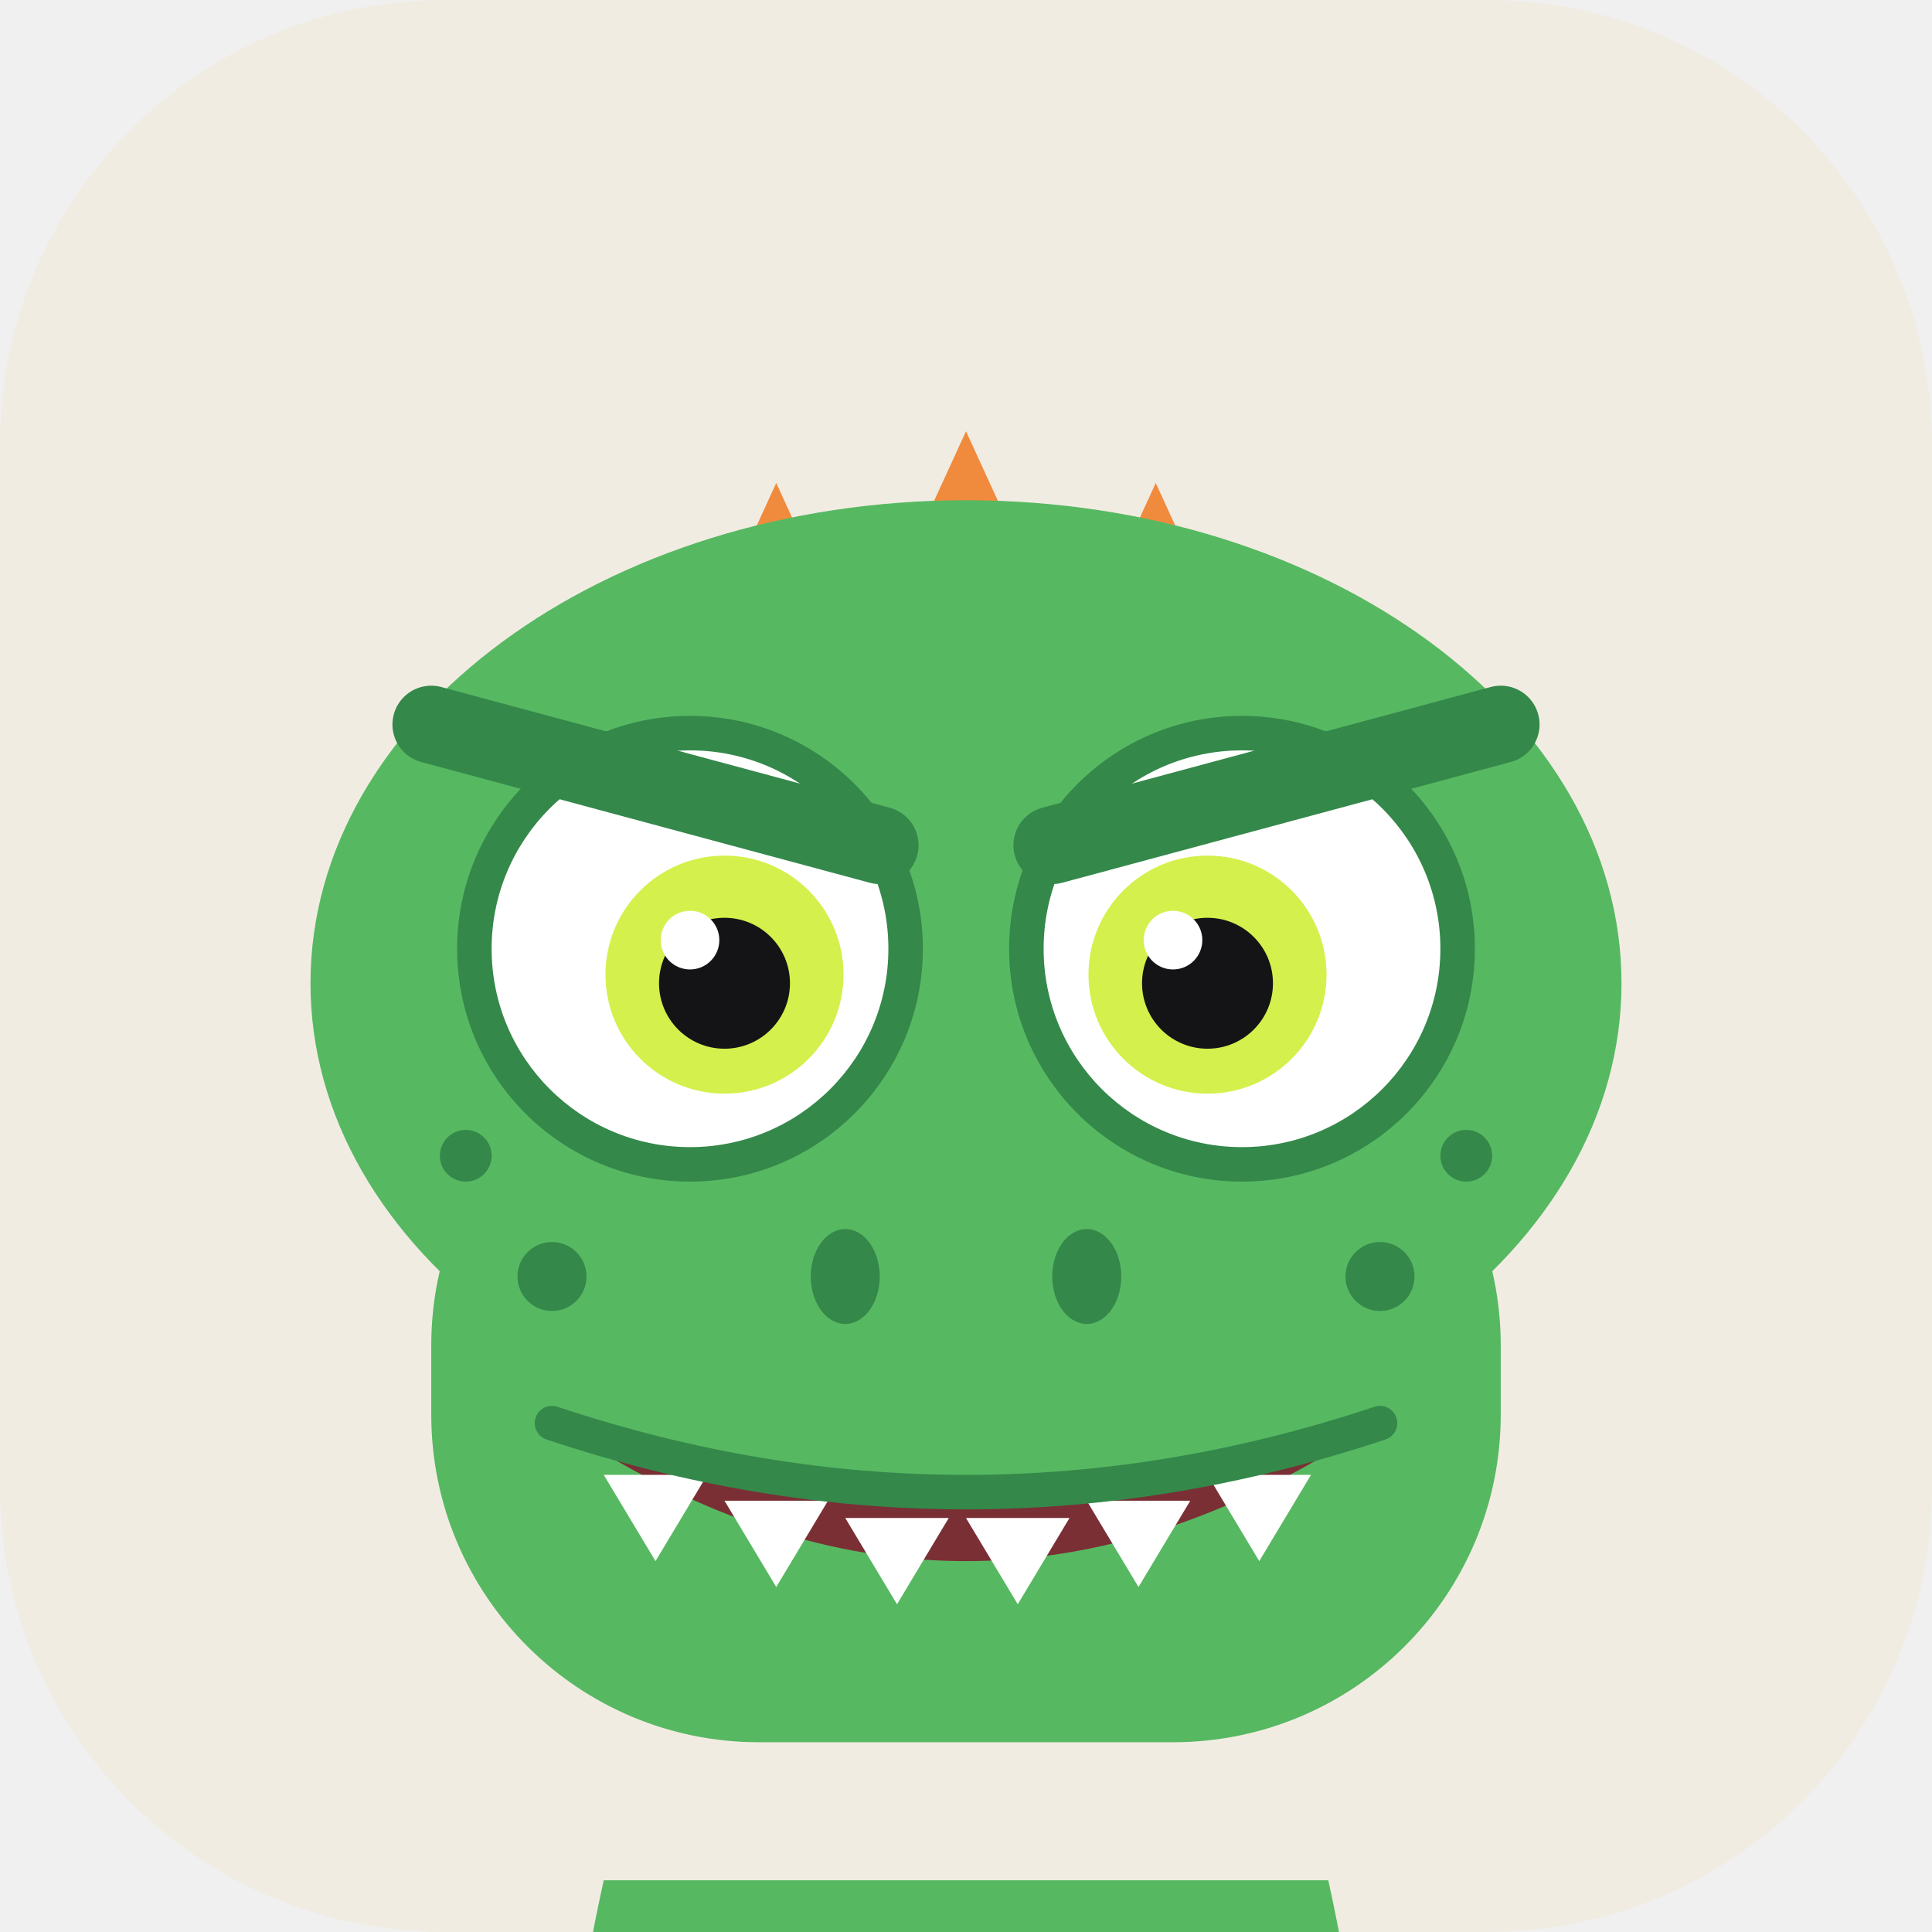
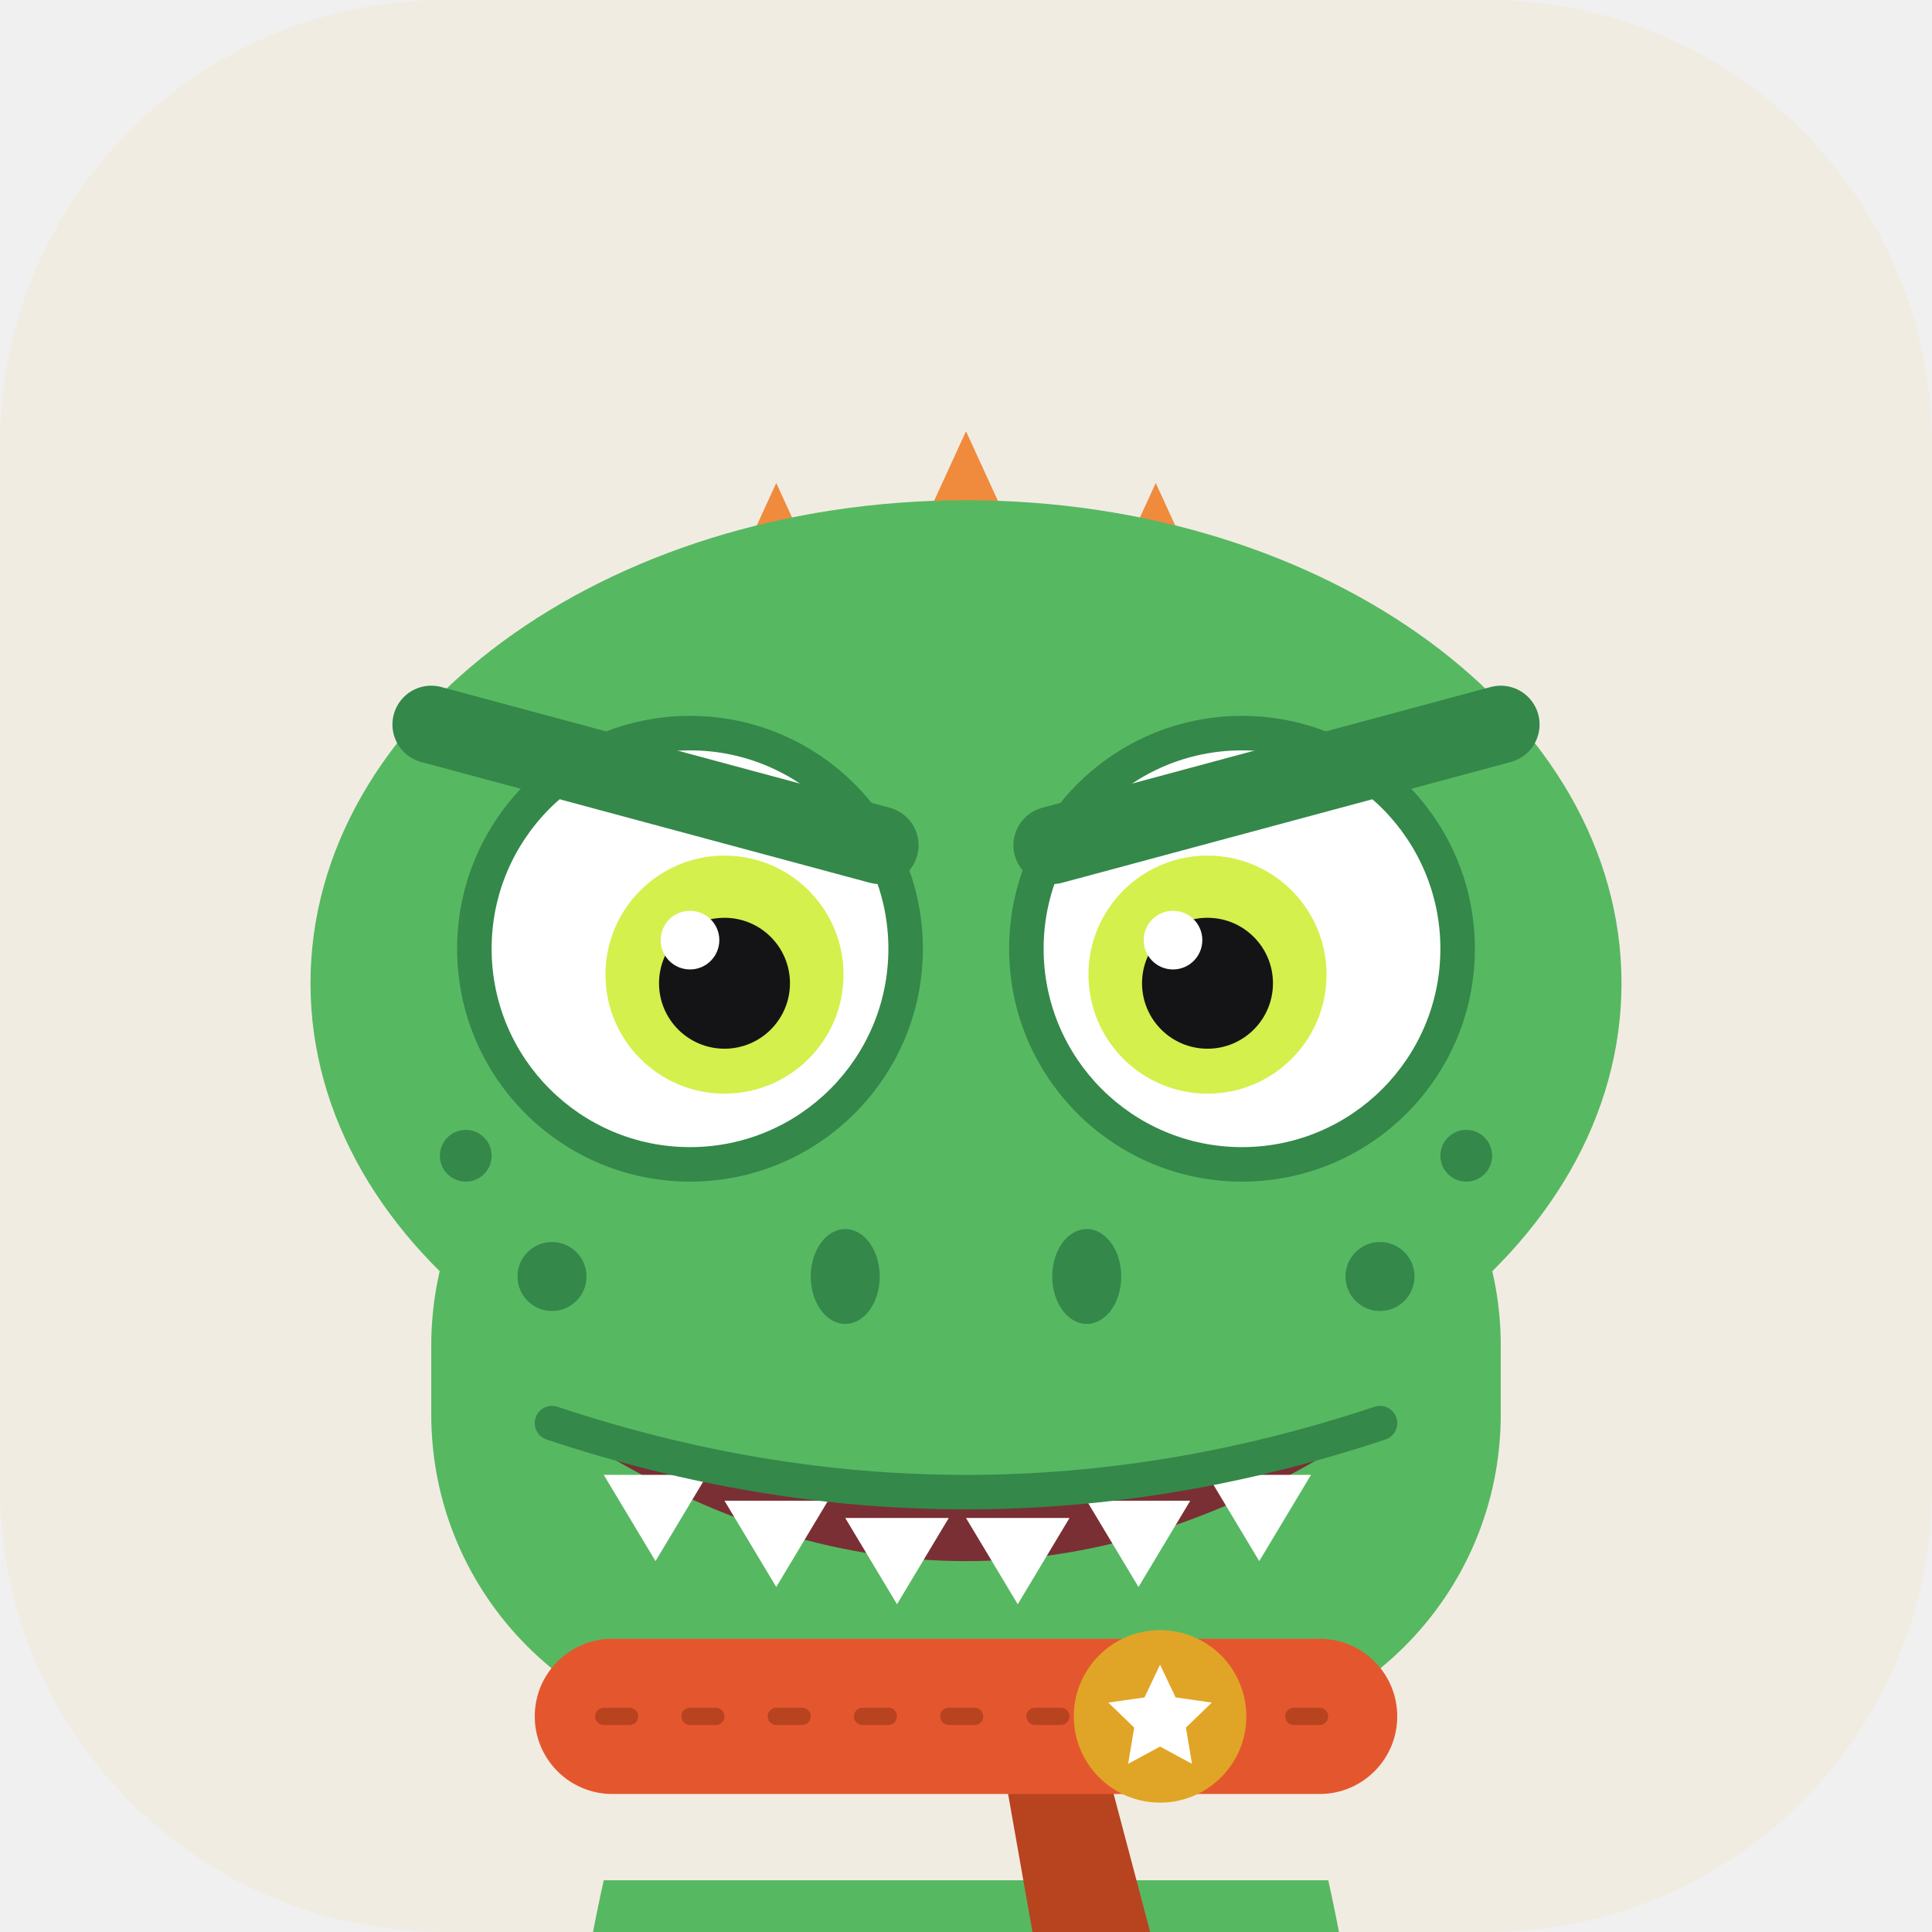
<svg xmlns="http://www.w3.org/2000/svg" width="240" height="240" viewBox="8 -14 224 224" role="img" aria-label="Tobs, calm">
-   <clipPath id="ch35">
+   <clipPath id="ch140">
    <rect x="8" y="-14" width="224" height="224" rx="51.52" />
  </clipPath>
-   <g clip-path="url(#ch35)">
+   <g clip-path="url(#ch140)">
    <rect x="8" y="-14" width="224" height="224" fill="#f1ece2" />
    <path d="M96 286c-42 10-70-8-74-40" fill="none" stroke="#57b862" stroke-width="28" stroke-linecap="round" stroke-linejoin="round" />
    <path d="M13 250l9-17 9 17z" transform="rotate(-70 22 250)" fill="#f08a3c" />
    <path d="M27 276l9-17 9 17z" transform="rotate(-40 36 276)" fill="#f08a3c" />
    <path d="M53 290l9-17 9 17z" transform="rotate(-15 62 290)" fill="#f08a3c" />
    <ellipse cx="96" cy="309" rx="24" ry="11" fill="#34884a" />
    <path d="M79 314l4 7 4-7z" fill="#ffffff" />
    <path d="M92 314l4 7 4-7z" fill="#ffffff" />
    <path d="M105 314l4 7 4-7z" fill="#ffffff" />
    <ellipse cx="144" cy="309" rx="24" ry="11" fill="#34884a" />
    <path d="M127 314l4 7 4-7z" fill="#ffffff" />
    <path d="M140 314l4 7 4-7z" fill="#ffffff" />
    <path d="M153 314l4 7 4-7z" fill="#ffffff" />
    <path d="M78 204c-8 36-6 70 6 98h72c12-28 14-62 6-98z" fill="#57b862" />
    <ellipse cx="120" cy="258" rx="31" ry="40" fill="#e9f6c6" />
    <path d="M84 216q-14 4-20 16" fill="none" stroke="#57b862" stroke-width="13" stroke-linecap="round" stroke-linejoin="round" />
    <path d="M60 228l-7 5m9 3l-5 7" fill="none" stroke="#34884a" stroke-width="3.4" stroke-linecap="round" stroke-linejoin="round" />
    <path d="M156 216q14 4 20 16" fill="none" stroke="#57b862" stroke-width="13" stroke-linecap="round" stroke-linejoin="round" />
    <path d="M180 228l7 5m-9 3l5 7" fill="none" stroke="#34884a" stroke-width="3.4" stroke-linecap="round" stroke-linejoin="round" />
    <path d="M87 66l11-24 11 24z" fill="#f08a3c" />
    <path d="M109 60l11-24 11 24z" fill="#f08a3c" />
    <path d="M131 66l11-24 11 24z" fill="#f08a3c" />
    <ellipse cx="120" cy="100" rx="76" ry="56" fill="#57b862" />
    <rect x="58" y="104" width="124" height="84" rx="38" fill="#57b862" />
    <circle cx="72" cy="134" r="4" fill="#34884a" />
    <circle cx="62" cy="120" r="3" fill="#34884a" />
    <circle cx="168" cy="134" r="4" fill="#34884a" />
    <circle cx="178" cy="120" r="3" fill="#34884a" />
    <circle cx="88" cy="96" r="27" fill="#34884a" />
    <circle cx="88" cy="96" r="23" fill="#ffffff" />
    <circle cx="92" cy="99" r="13.8" fill="#d4f04c" />
    <circle cx="92" cy="100" r="7.59" fill="#141416" />
    <circle cx="88" cy="95" r="3.4" fill="#ffffff" />
    <circle cx="152" cy="96" r="27" fill="#34884a" />
    <circle cx="152" cy="96" r="23" fill="#ffffff" />
    <circle cx="148" cy="99" r="13.8" fill="#d4f04c" />
    <circle cx="148" cy="100" r="7.59" fill="#141416" />
    <circle cx="144" cy="95" r="3.4" fill="#ffffff" />
    <path d="M58 70l52 14M182 70l-52 14" fill="none" stroke="#34884a" stroke-width="9" stroke-linecap="round" stroke-linejoin="round" />
    <ellipse cx="106" cy="134" rx="4" ry="5.5" fill="#34884a" />
    <ellipse cx="134" cy="134" rx="4" ry="5.5" fill="#34884a" />
    <path d="M74 152q46 30 92 0q-46 14-92 0z" fill="#7a2f35" />
    <path d="M78 157l6 10 6-10z" fill="#ffffff" />
    <path d="M92 160l6 10 6-10z" fill="#ffffff" />
    <path d="M106 162l6 10 6-10z" fill="#ffffff" />
    <path d="M120 162l6 10 6-10z" fill="#ffffff" />
    <path d="M134 160l6 10 6-10z" fill="#ffffff" />
    <path d="M148 157l6 10 6-10z" fill="#ffffff" />
    <path d="M72 151q48 16 96 0" fill="none" stroke="#34884a" stroke-width="4" stroke-linecap="round" stroke-linejoin="round" />
+     <path d="M135 186l9 34l-14 3l-6-34z" fill="#b8431f" />
+     <rect x="70" y="176" width="100" height="18" rx="9" fill="#e4572e" />
+     <path d="M78 185h84" stroke="#b8431f" stroke-width="2" stroke-dasharray="3 7" stroke-linecap="round" />
+     <circle cx="142.5" cy="185" r="10" fill="#e0a526" />
+     <path d="M142.5 179l1.8 3.8 4.2.6-3 2.9.7 4.2-3.7-2-3.7 2 .7-4.2-3-2.9 4.2-.6z" fill="#ffffff" />
  </g>
</svg>
